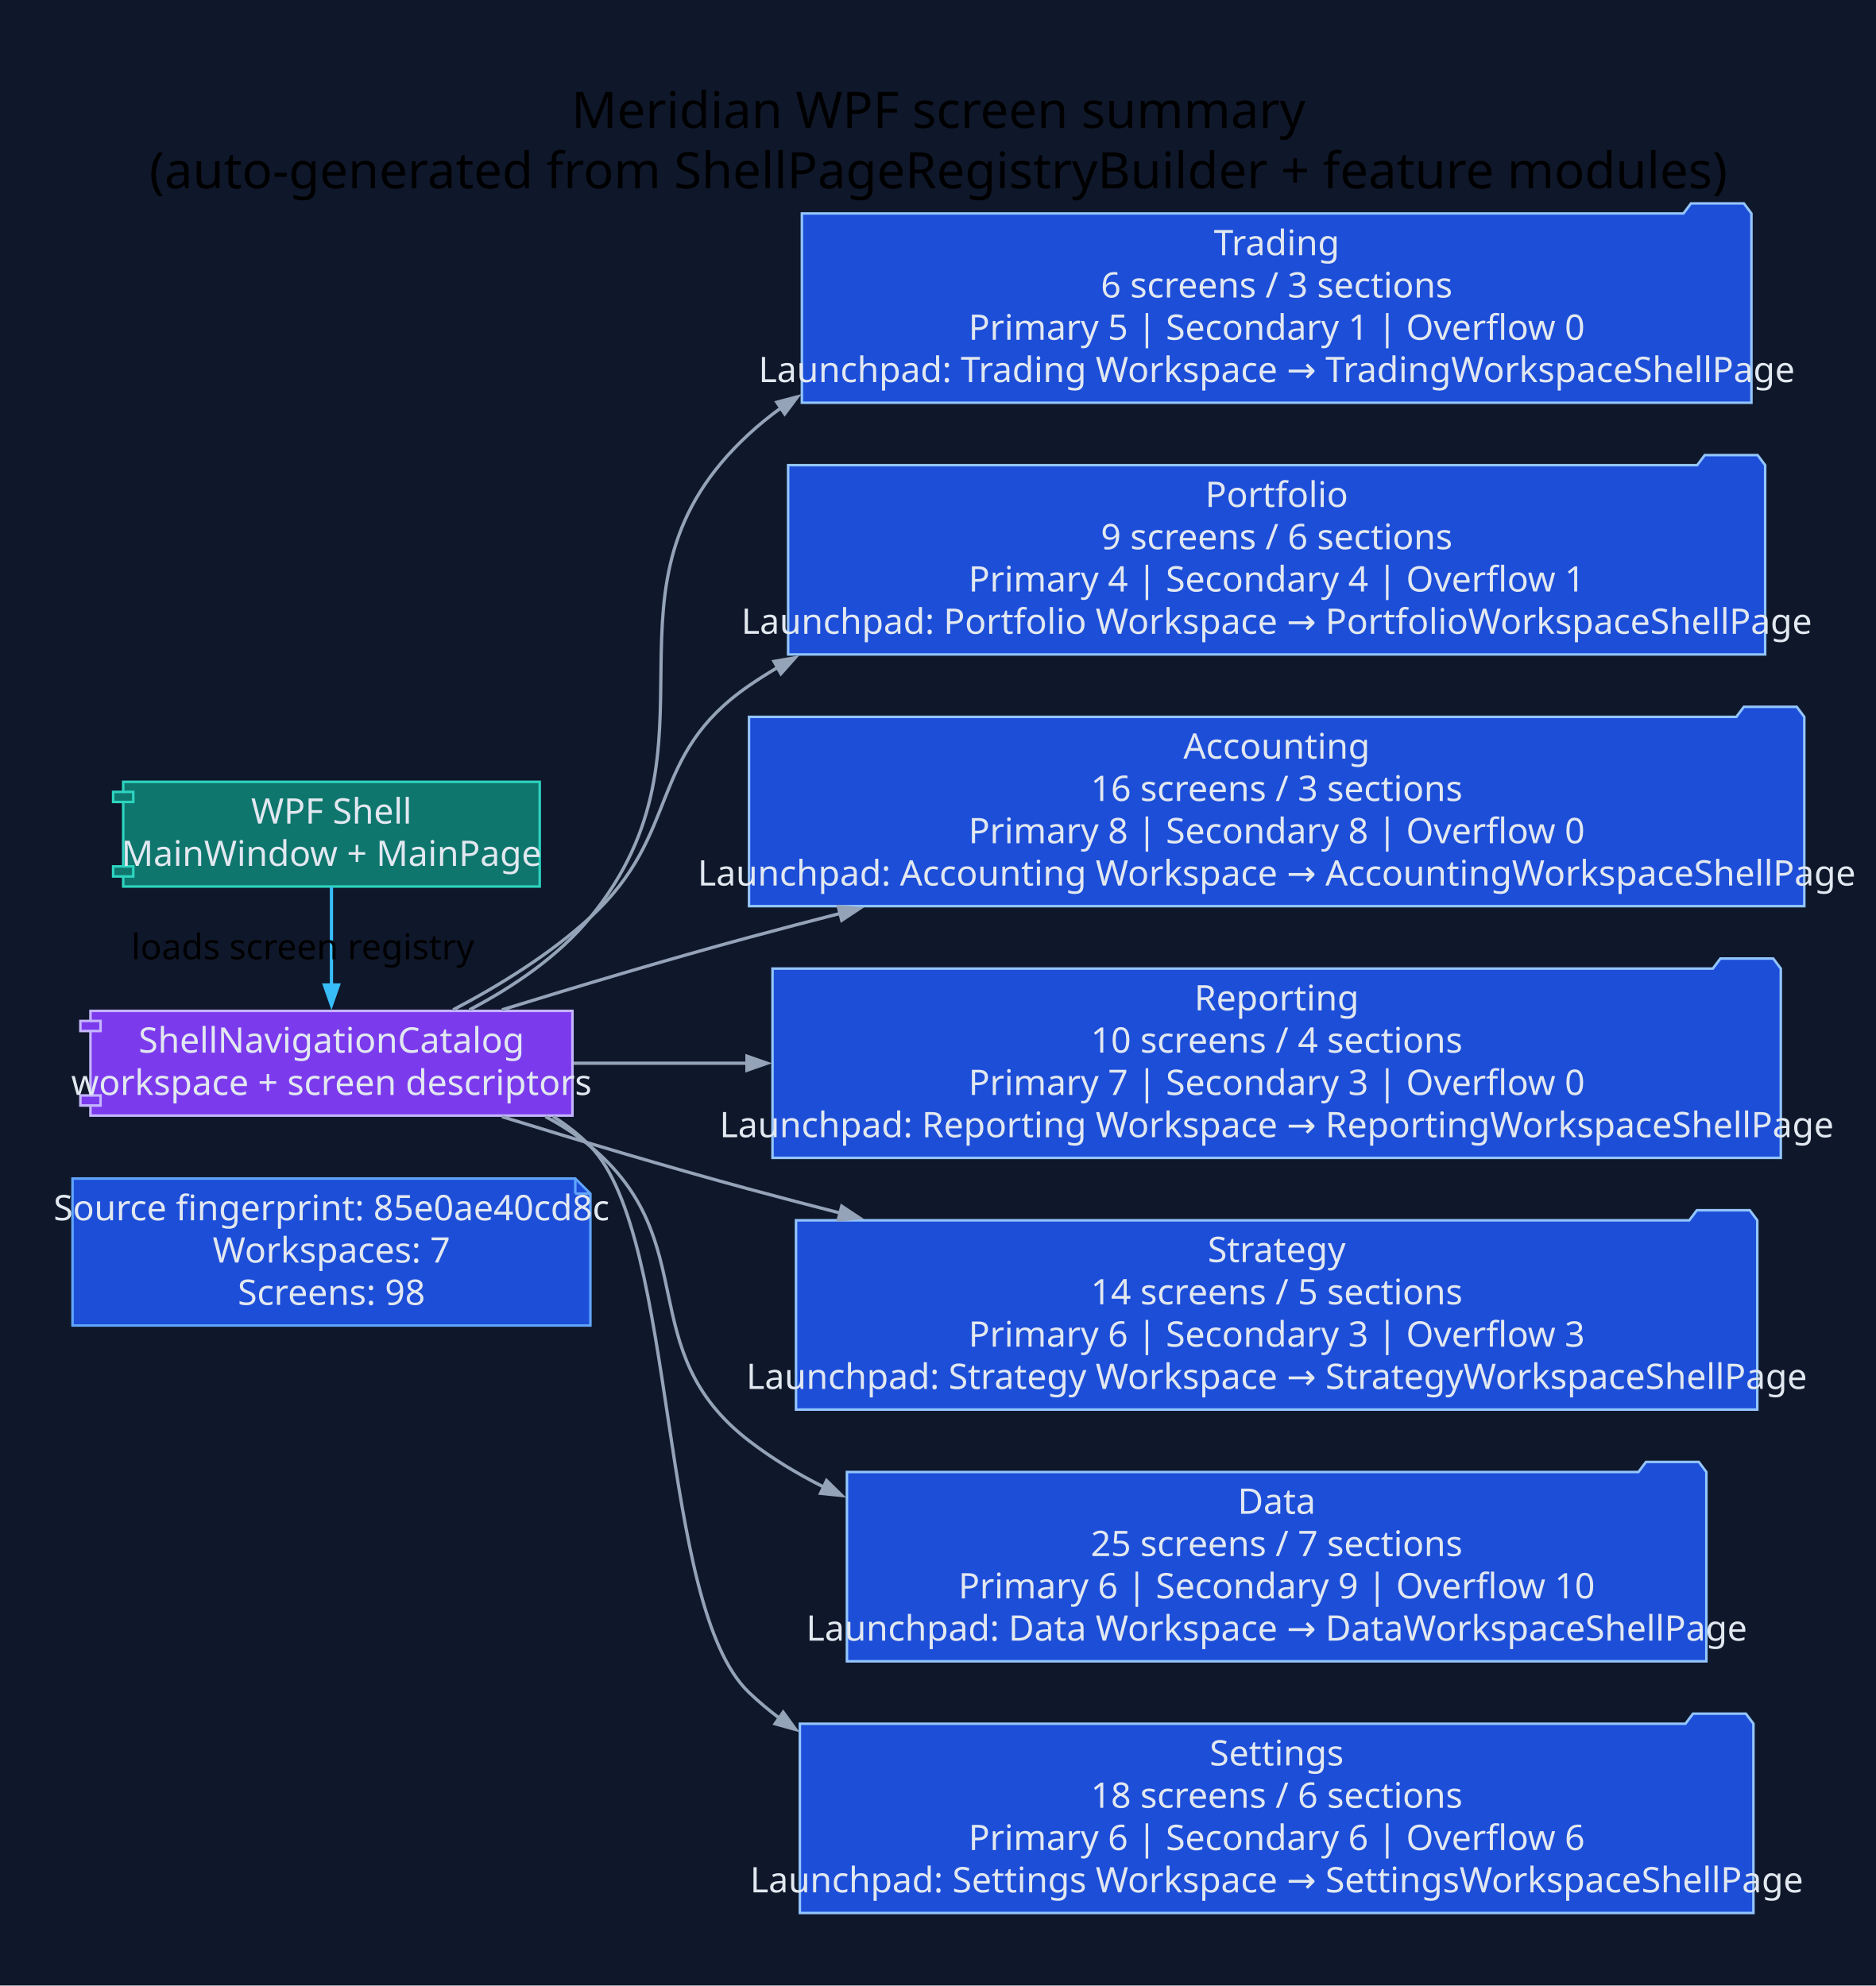
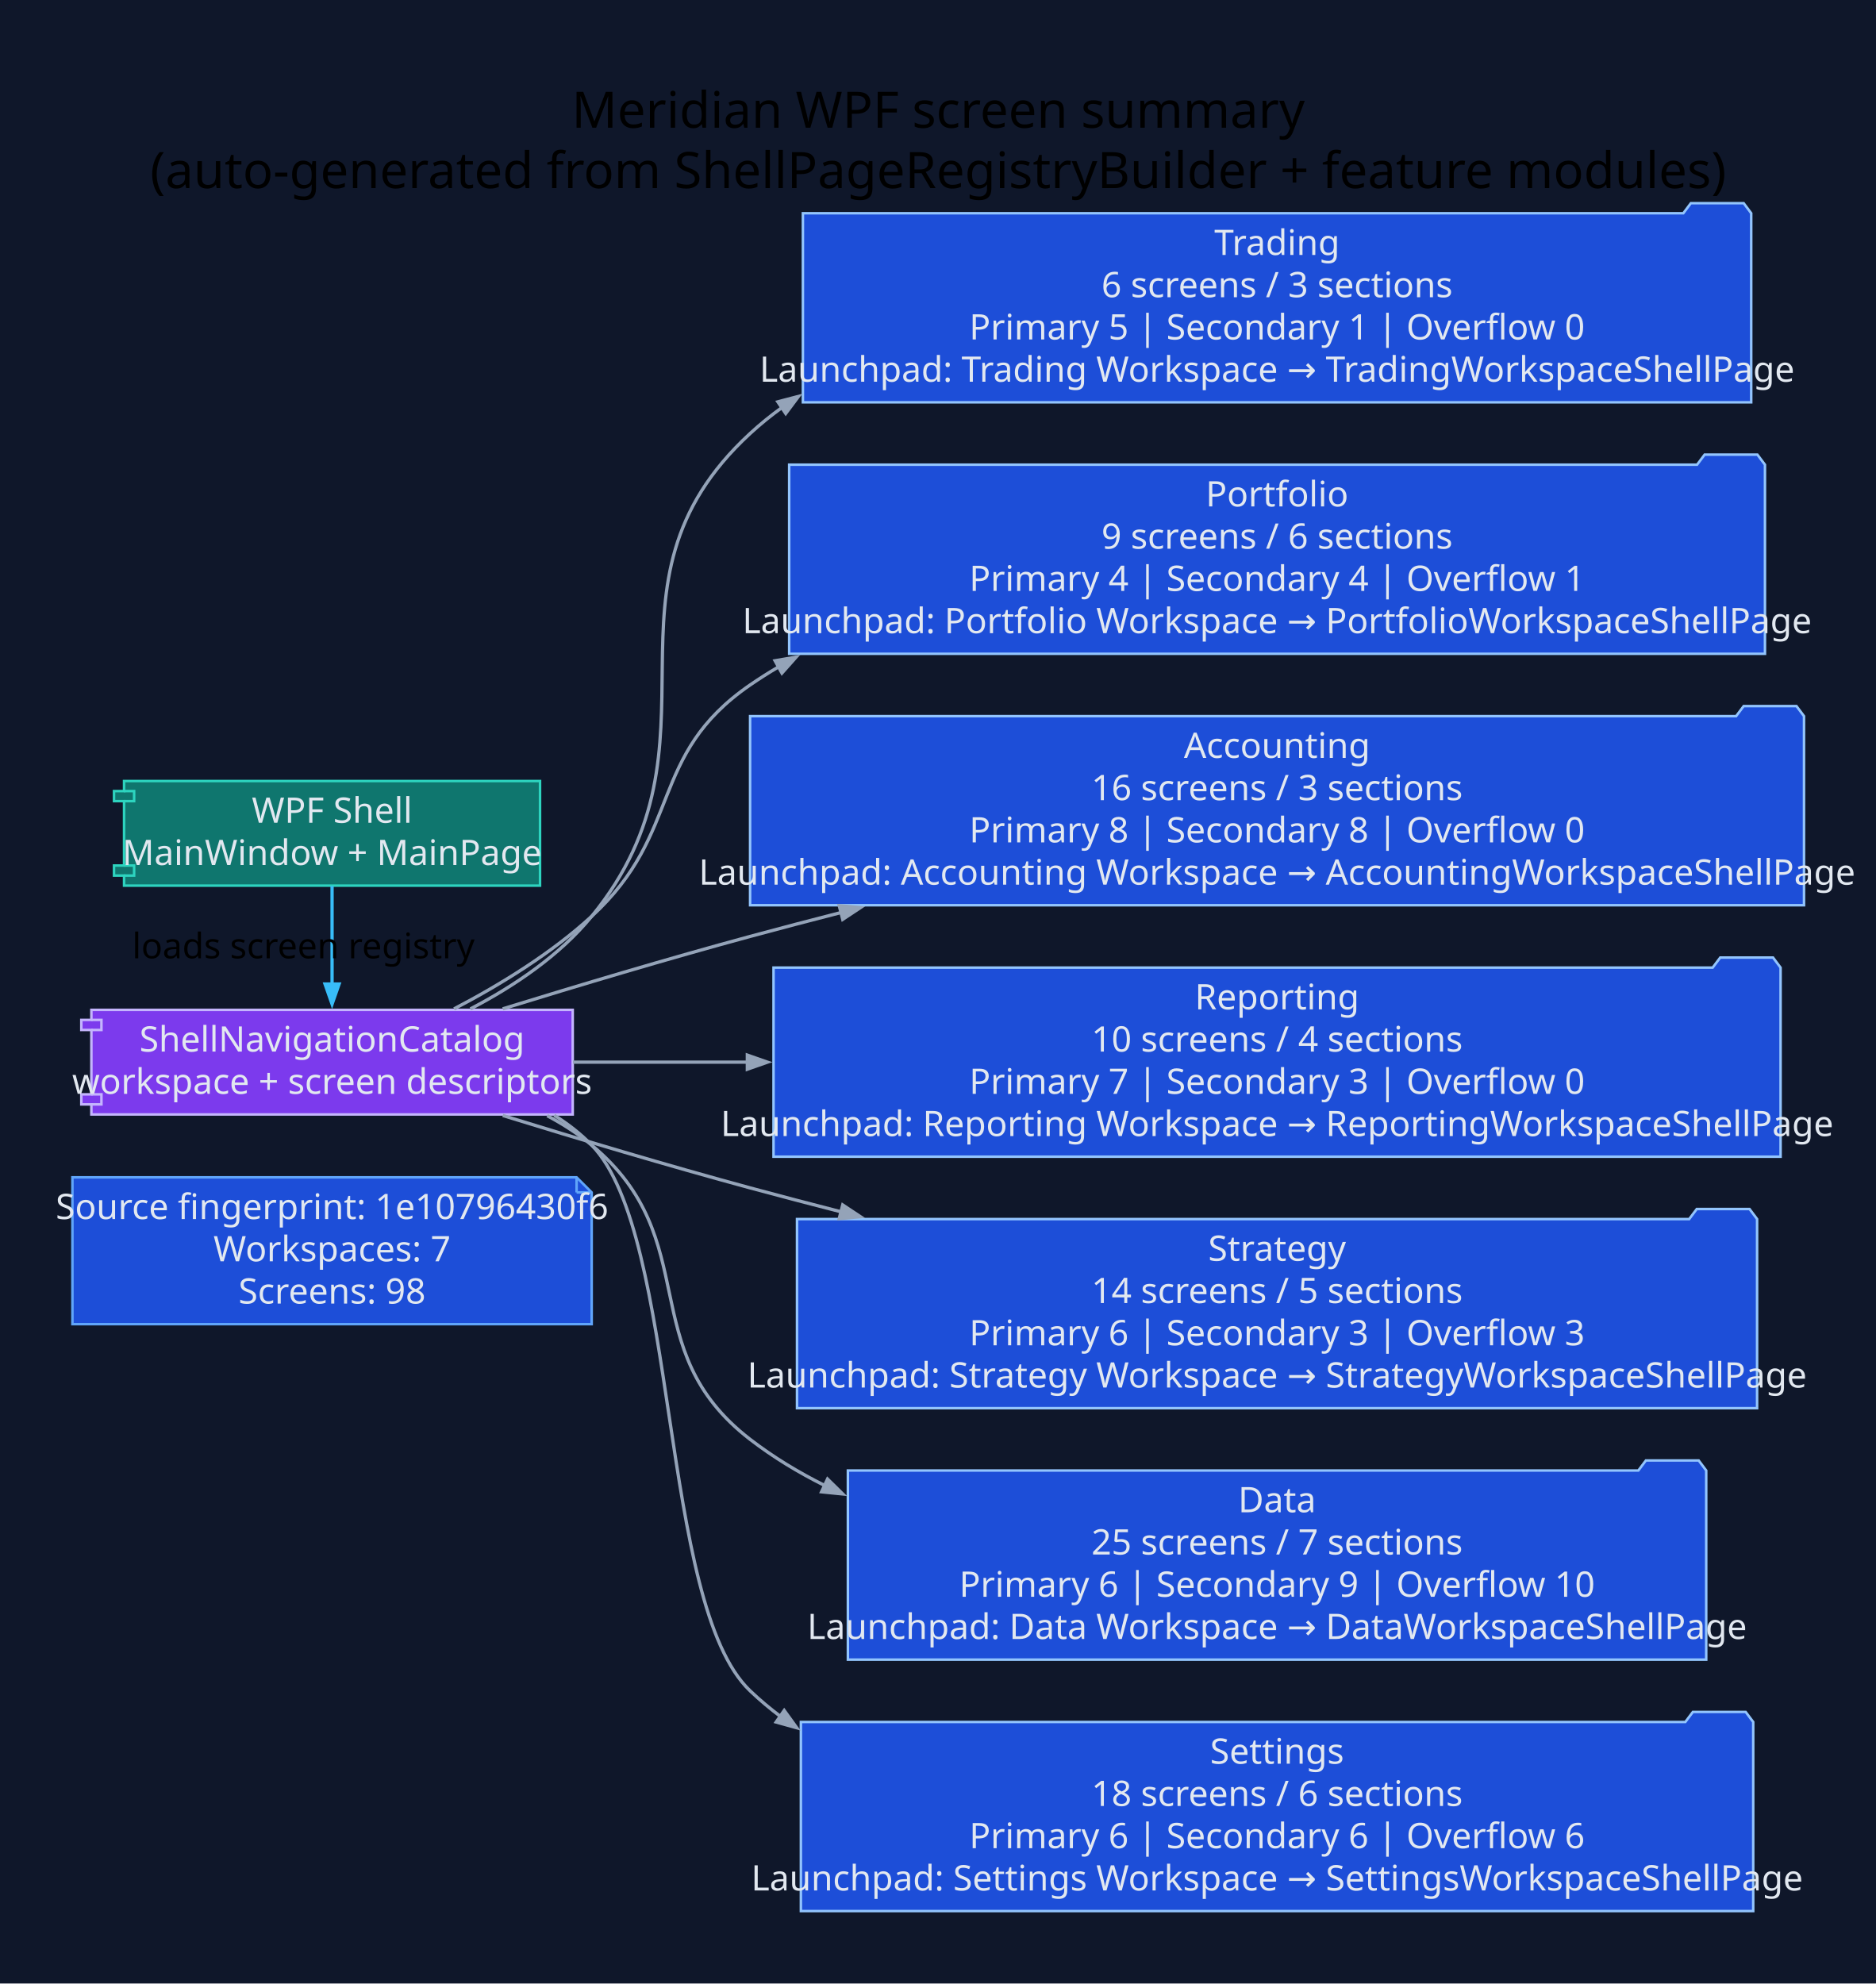
- <svg xmlns="http://www.w3.org/2000/svg" width="745pt" height="789pt" viewBox="0.00 0.00 745.00 789.00">
+ <svg xmlns="http://www.w3.org/2000/svg" width="746pt" height="789pt" viewBox="0.00 0.00 746.00 789.00">
  <g id="graph0" class="graph" transform="scale(1 1) rotate(0) translate(28.8 760)">
-     <polygon fill="#0f172a" stroke="none" points="-28.8,28.8 -28.8,-760 716.65,-760 716.65,28.8 -28.8,28.8" />
-     <text xml:space="preserve" text-anchor="middle" x="343.92" y="-709.2" font-family="Segoe UI" font-size="20.00">Meridian WPF screen summary</text>
-     <text xml:space="preserve" text-anchor="middle" x="343.92" y="-685.2" font-family="Segoe UI" font-size="20.00">(auto-generated from ShellPageRegistryBuilder + feature modules)</text>
+     <polygon fill="#0f172a" stroke="none" points="-28.8,28.8 -28.8,-760 717.45,-760 717.45,28.8 -28.8,28.8" />
+     <text xml:space="preserve" text-anchor="middle" x="344.33" y="-709.2" font-family="Segoe UI" font-size="20.00">Meridian WPF screen summary</text>
+     <text xml:space="preserve" text-anchor="middle" x="344.33" y="-685.2" font-family="Segoe UI" font-size="20.00">(auto-generated from ShellPageRegistryBuilder + feature modules)</text>
    <g id="node1" class="node">
-       <polygon fill="#1d4ed8" stroke="#60a5fa" points="199.7,-291.8 0,-291.8 0,-233.4 205.7,-233.4 205.7,-285.8 199.7,-291.8" />
-       <polyline fill="none" stroke="#60a5fa" points="199.7,-291.8 199.7,-285.8" />
-       <polyline fill="none" stroke="#60a5fa" points="205.7,-285.8 199.7,-285.8" />
-       <text xml:space="preserve" text-anchor="middle" x="102.85" y="-275.2" font-family="Segoe UI" font-size="14.00" fill="#e2e8f0">Source fingerprint: 85e0ae40cd8c</text>
-       <text xml:space="preserve" text-anchor="middle" x="102.85" y="-258.4" font-family="Segoe UI" font-size="14.00" fill="#e2e8f0">Workspaces: 7</text>
-       <text xml:space="preserve" text-anchor="middle" x="102.85" y="-241.6" font-family="Segoe UI" font-size="14.00" fill="#e2e8f0">Screens: 98</text>
+       <polygon fill="#1d4ed8" stroke="#60a5fa" points="200.51,-291.8 0,-291.8 0,-233.4 206.51,-233.4 206.51,-285.8 200.51,-291.8" />
+       <polyline fill="none" stroke="#60a5fa" points="200.51,-291.8 200.51,-285.8" />
+       <polyline fill="none" stroke="#60a5fa" points="206.51,-285.8 200.51,-285.8" />
+       <text xml:space="preserve" text-anchor="middle" x="103.26" y="-275.2" font-family="Segoe UI" font-size="14.00" fill="#e2e8f0">Source fingerprint: 1e10796430f6</text>
+       <text xml:space="preserve" text-anchor="middle" x="103.26" y="-258.4" font-family="Segoe UI" font-size="14.00" fill="#e2e8f0">Workspaces: 7</text>
+       <text xml:space="preserve" text-anchor="middle" x="103.26" y="-241.6" font-family="Segoe UI" font-size="14.00" fill="#e2e8f0">Screens: 98</text>
    </g>
    <g id="node2" class="node">
-       <polygon fill="#0f766e" stroke="#2dd4bf" points="185.57,-449.4 20.14,-449.4 20.14,-445.4 16.14,-445.4 16.14,-441.4 20.14,-441.4 20.14,-415.8 16.14,-415.8 16.14,-411.8 20.14,-411.8 20.14,-407.8 185.57,-407.8 185.57,-449.4" />
-       <polyline fill="none" stroke="#2dd4bf" points="20.14,-445.4 24.14,-445.4 24.14,-441.4 20.14,-441.4" />
-       <polyline fill="none" stroke="#2dd4bf" points="20.14,-415.8 24.14,-415.8 24.14,-411.8 20.14,-411.8" />
-       <text xml:space="preserve" text-anchor="middle" x="102.85" y="-432.8" font-family="Segoe UI" font-size="14.00" fill="#e2e8f0">WPF Shell</text>
-       <text xml:space="preserve" text-anchor="middle" x="102.85" y="-416" font-family="Segoe UI" font-size="14.00" fill="#e2e8f0">MainWindow + MainPage</text>
+       <polygon fill="#0f766e" stroke="#2dd4bf" points="185.97,-449.4 20.54,-449.4 20.54,-445.4 16.54,-445.4 16.54,-441.4 20.54,-441.4 20.54,-415.8 16.54,-415.8 16.54,-411.8 20.54,-411.8 20.54,-407.8 185.97,-407.8 185.97,-449.4" />
+       <polyline fill="none" stroke="#2dd4bf" points="20.54,-445.4 24.54,-445.4 24.54,-441.4 20.54,-441.4" />
+       <polyline fill="none" stroke="#2dd4bf" points="20.54,-415.8 24.54,-415.8 24.54,-411.8 20.54,-411.8" />
+       <text xml:space="preserve" text-anchor="middle" x="103.26" y="-432.8" font-family="Segoe UI" font-size="14.00" fill="#e2e8f0">WPF Shell</text>
+       <text xml:space="preserve" text-anchor="middle" x="103.26" y="-416" font-family="Segoe UI" font-size="14.00" fill="#e2e8f0">MainWindow + MainPage</text>
    </g>
    <g id="node3" class="node">
-       <polygon fill="#7c3aed" stroke="#c4b5fd" points="198.57,-358.4 7.13,-358.4 7.13,-354.4 3.13,-354.4 3.13,-350.4 7.13,-350.4 7.13,-324.8 3.13,-324.8 3.13,-320.8 7.13,-320.8 7.13,-316.8 198.57,-316.8 198.57,-358.4" />
-       <polyline fill="none" stroke="#c4b5fd" points="7.13,-354.4 11.13,-354.4 11.13,-350.4 7.13,-350.4" />
-       <polyline fill="none" stroke="#c4b5fd" points="7.13,-324.8 11.13,-324.8 11.13,-320.8 7.13,-320.8" />
-       <text xml:space="preserve" text-anchor="middle" x="102.85" y="-341.8" font-family="Segoe UI" font-size="14.00" fill="#e2e8f0">ShellNavigationCatalog</text>
-       <text xml:space="preserve" text-anchor="middle" x="102.85" y="-325" font-family="Segoe UI" font-size="14.00" fill="#e2e8f0">workspace + screen descriptors</text>
+       <polygon fill="#7c3aed" stroke="#c4b5fd" points="198.97,-358.4 7.54,-358.4 7.54,-354.4 3.54,-354.4 3.54,-350.4 7.54,-350.4 7.54,-324.8 3.54,-324.8 3.54,-320.8 7.54,-320.8 7.54,-316.8 198.97,-316.8 198.97,-358.4" />
+       <polyline fill="none" stroke="#c4b5fd" points="7.54,-354.4 11.54,-354.4 11.54,-350.4 7.54,-350.4" />
+       <polyline fill="none" stroke="#c4b5fd" points="7.54,-324.8 11.54,-324.8 11.54,-320.8 7.54,-320.8" />
+       <text xml:space="preserve" text-anchor="middle" x="103.26" y="-341.8" font-family="Segoe UI" font-size="14.00" fill="#e2e8f0">ShellNavigationCatalog</text>
+       <text xml:space="preserve" text-anchor="middle" x="103.26" y="-325" font-family="Segoe UI" font-size="14.00" fill="#e2e8f0">workspace + screen descriptors</text>
    </g>
    <g id="edge1" class="edge">
-       <path fill="none" stroke="#38bdf8" stroke-width="1.3" d="M102.85,-407.61C102.85,-396.03 102.85,-381.43 102.85,-368.56" />
-       <polygon fill="#38bdf8" stroke="#38bdf8" stroke-width="1.3" points="105.65,-368.67 102.85,-360.67 100.05,-368.67 105.65,-368.67" />
-       <text xml:space="preserve" text-anchor="middle" x="91.45" y="-378.9" font-family="Segoe UI" font-size="14.00">loads screen registry</text>
+       <path fill="none" stroke="#38bdf8" stroke-width="1.3" d="M103.26,-407.61C103.26,-396.03 103.26,-381.43 103.26,-368.56" />
+       <polygon fill="#38bdf8" stroke="#38bdf8" stroke-width="1.3" points="106.06,-368.67 103.26,-360.67 100.46,-368.67 106.06,-368.67" />
+       <text xml:space="preserve" text-anchor="middle" x="91.86" y="-378.9" font-family="Segoe UI" font-size="14.00">loads screen registry</text>
    </g>
    <g id="node4" class="node">
-       <polygon fill="#1d4ed8" stroke="#93c5fd" points="666.85,-675.2 663.85,-679.2 642.85,-679.2 639.85,-675.2 289.7,-675.2 289.7,-600 666.85,-600 666.85,-675.2" />
-       <text xml:space="preserve" text-anchor="middle" x="478.28" y="-658.6" font-family="Segoe UI" font-size="14.00" fill="#e2e8f0">Trading</text>
-       <text xml:space="preserve" text-anchor="middle" x="478.28" y="-641.8" font-family="Segoe UI" font-size="14.00" fill="#e2e8f0">6 screens / 3 sections</text>
-       <text xml:space="preserve" text-anchor="middle" x="478.28" y="-625" font-family="Segoe UI" font-size="14.00" fill="#e2e8f0">Primary 5 | Secondary 1 | Overflow 0</text>
-       <text xml:space="preserve" text-anchor="middle" x="478.28" y="-608.2" font-family="Segoe UI" font-size="14.00" fill="#e2e8f0">Launchpad: Trading Workspace → TradingWorkspaceShellPage</text>
+       <polygon fill="#1d4ed8" stroke="#93c5fd" points="667.65,-675.2 664.65,-679.2 643.65,-679.2 640.65,-675.2 290.51,-675.2 290.51,-600 667.65,-600 667.65,-675.2" />
+       <text xml:space="preserve" text-anchor="middle" x="479.08" y="-658.6" font-family="Segoe UI" font-size="14.00" fill="#e2e8f0">Trading</text>
+       <text xml:space="preserve" text-anchor="middle" x="479.08" y="-641.8" font-family="Segoe UI" font-size="14.00" fill="#e2e8f0">6 screens / 3 sections</text>
+       <text xml:space="preserve" text-anchor="middle" x="479.08" y="-625" font-family="Segoe UI" font-size="14.00" fill="#e2e8f0">Primary 5 | Secondary 1 | Overflow 0</text>
+       <text xml:space="preserve" text-anchor="middle" x="479.08" y="-608.2" font-family="Segoe UI" font-size="14.00" fill="#e2e8f0">Launchpad: Trading Workspace → TradingWorkspaceShellPage</text>
    </g>
    <g id="edge2" class="edge">
-       <path fill="none" stroke="#94a3b8" stroke-width="1.3" d="M157.67,-358.82C175.02,-367.92 193.02,-380.08 205.7,-395.6 262.53,-465.14 202.66,-526.74 268.7,-587.6 272.73,-591.31 276.97,-594.75 281.41,-597.95" />
-       <polygon fill="#94a3b8" stroke="#94a3b8" stroke-width="1.3" points="279.75,-600.21 287.95,-602.36 282.88,-595.57 279.75,-600.21" />
+       <path fill="none" stroke="#94a3b8" stroke-width="1.3" d="M158.29,-358.78C175.7,-367.87 193.78,-380.04 206.51,-395.6 263.4,-465.1 203.46,-526.74 269.51,-587.6 273.53,-591.31 277.78,-594.75 282.21,-597.95" />
+       <polygon fill="#94a3b8" stroke="#94a3b8" stroke-width="1.3" points="280.55,-600.21 288.75,-602.36 283.68,-595.57 280.55,-600.21" />
    </g>
    <g id="node5" class="node">
-       <polygon fill="#1d4ed8" stroke="#93c5fd" points="672.31,-575.2 669.31,-579.2 648.31,-579.2 645.31,-575.2 284.24,-575.2 284.24,-500 672.31,-500 672.31,-575.2" />
-       <text xml:space="preserve" text-anchor="middle" x="478.28" y="-558.6" font-family="Segoe UI" font-size="14.00" fill="#e2e8f0">Portfolio</text>
-       <text xml:space="preserve" text-anchor="middle" x="478.28" y="-541.8" font-family="Segoe UI" font-size="14.00" fill="#e2e8f0">9 screens / 6 sections</text>
-       <text xml:space="preserve" text-anchor="middle" x="478.28" y="-525" font-family="Segoe UI" font-size="14.00" fill="#e2e8f0">Primary 4 | Secondary 4 | Overflow 1</text>
-       <text xml:space="preserve" text-anchor="middle" x="478.28" y="-508.2" font-family="Segoe UI" font-size="14.00" fill="#e2e8f0">Launchpad: Portfolio Workspace → PortfolioWorkspaceShellPage</text>
+       <polygon fill="#1d4ed8" stroke="#93c5fd" points="673.12,-575.2 670.12,-579.2 649.12,-579.2 646.12,-575.2 285.05,-575.2 285.05,-500 673.12,-500 673.12,-575.2" />
+       <text xml:space="preserve" text-anchor="middle" x="479.08" y="-558.6" font-family="Segoe UI" font-size="14.00" fill="#e2e8f0">Portfolio</text>
+       <text xml:space="preserve" text-anchor="middle" x="479.08" y="-541.8" font-family="Segoe UI" font-size="14.00" fill="#e2e8f0">9 screens / 6 sections</text>
+       <text xml:space="preserve" text-anchor="middle" x="479.08" y="-525" font-family="Segoe UI" font-size="14.00" fill="#e2e8f0">Primary 4 | Secondary 4 | Overflow 1</text>
+       <text xml:space="preserve" text-anchor="middle" x="479.08" y="-508.2" font-family="Segoe UI" font-size="14.00" fill="#e2e8f0">Launchpad: Portfolio Workspace → PortfolioWorkspaceShellPage</text>
    </g>
    <g id="edge3" class="edge">
-       <path fill="none" stroke="#94a3b8" stroke-width="1.3" d="M151.17,-358.82C169.45,-368.42 189.76,-380.92 205.7,-395.6 242.17,-429.16 227.88,-459.5 268.7,-487.6 272.38,-490.13 276.18,-492.54 280.06,-494.82" />
-       <polygon fill="#94a3b8" stroke="#94a3b8" stroke-width="1.3" points="278.64,-497.24 287,-498.67 281.36,-492.34 278.64,-497.24" />
+       <path fill="none" stroke="#94a3b8" stroke-width="1.3" d="M151.77,-358.79C170.12,-368.38 190.51,-380.89 206.51,-395.6 243,-429.13 228.69,-459.5 269.51,-487.6 273.19,-490.13 276.98,-492.54 280.87,-494.82" />
+       <polygon fill="#94a3b8" stroke="#94a3b8" stroke-width="1.3" points="279.45,-497.24 287.8,-498.67 282.17,-492.34 279.45,-497.24" />
    </g>
    <g id="node6" class="node">
-       <polygon fill="#1d4ed8" stroke="#93c5fd" points="687.85,-475.2 684.85,-479.2 663.85,-479.2 660.85,-475.2 268.7,-475.2 268.7,-400 687.85,-400 687.85,-475.2" />
-       <text xml:space="preserve" text-anchor="middle" x="478.28" y="-458.6" font-family="Segoe UI" font-size="14.00" fill="#e2e8f0">Accounting</text>
-       <text xml:space="preserve" text-anchor="middle" x="478.28" y="-441.8" font-family="Segoe UI" font-size="14.00" fill="#e2e8f0">16 screens / 3 sections</text>
-       <text xml:space="preserve" text-anchor="middle" x="478.28" y="-425" font-family="Segoe UI" font-size="14.00" fill="#e2e8f0">Primary 8 | Secondary 8 | Overflow 0</text>
-       <text xml:space="preserve" text-anchor="middle" x="478.28" y="-408.2" font-family="Segoe UI" font-size="14.00" fill="#e2e8f0">Launchpad: Accounting Workspace → AccountingWorkspaceShellPage</text>
+       <polygon fill="#1d4ed8" stroke="#93c5fd" points="688.65,-475.2 685.65,-479.2 664.65,-479.2 661.65,-475.2 269.51,-475.2 269.51,-400 688.65,-400 688.65,-475.2" />
+       <text xml:space="preserve" text-anchor="middle" x="479.08" y="-458.6" font-family="Segoe UI" font-size="14.00" fill="#e2e8f0">Accounting</text>
+       <text xml:space="preserve" text-anchor="middle" x="479.08" y="-441.8" font-family="Segoe UI" font-size="14.00" fill="#e2e8f0">16 screens / 3 sections</text>
+       <text xml:space="preserve" text-anchor="middle" x="479.08" y="-425" font-family="Segoe UI" font-size="14.00" fill="#e2e8f0">Primary 8 | Secondary 8 | Overflow 0</text>
+       <text xml:space="preserve" text-anchor="middle" x="479.08" y="-408.2" font-family="Segoe UI" font-size="14.00" fill="#e2e8f0">Launchpad: Accounting Workspace → AccountingWorkspaceShellPage</text>
    </g>
    <g id="edge4" class="edge">
-       <path fill="none" stroke="#94a3b8" stroke-width="1.3" d="M170.57,-358.82C200.46,-368.07 236.23,-378.79 268.7,-387.6 280.52,-390.8 292.74,-394.01 305.06,-397.16" />
-       <polygon fill="#94a3b8" stroke="#94a3b8" stroke-width="1.3" points="304.15,-399.82 312.59,-399.08 305.53,-394.39 304.15,-399.82" />
+       <path fill="none" stroke="#94a3b8" stroke-width="1.3" d="M171.14,-358.81C201.11,-368.06 236.96,-378.78 269.51,-387.6 281.32,-390.8 293.54,-394 305.87,-397.16" />
+       <polygon fill="#94a3b8" stroke="#94a3b8" stroke-width="1.3" points="304.96,-399.81 313.4,-399.07 306.34,-394.39 304.96,-399.81" />
    </g>
    <g id="node7" class="node">
-       <polygon fill="#1d4ed8" stroke="#93c5fd" points="678.52,-375.2 675.52,-379.2 654.52,-379.2 651.52,-375.2 278.03,-375.2 278.03,-300 678.52,-300 678.52,-375.2" />
-       <text xml:space="preserve" text-anchor="middle" x="478.28" y="-358.6" font-family="Segoe UI" font-size="14.00" fill="#e2e8f0">Reporting</text>
-       <text xml:space="preserve" text-anchor="middle" x="478.28" y="-341.8" font-family="Segoe UI" font-size="14.00" fill="#e2e8f0">10 screens / 4 sections</text>
-       <text xml:space="preserve" text-anchor="middle" x="478.28" y="-325" font-family="Segoe UI" font-size="14.00" fill="#e2e8f0">Primary 7 | Secondary 3 | Overflow 0</text>
-       <text xml:space="preserve" text-anchor="middle" x="478.28" y="-308.2" font-family="Segoe UI" font-size="14.00" fill="#e2e8f0">Launchpad: Reporting Workspace → ReportingWorkspaceShellPage</text>
+       <polygon fill="#1d4ed8" stroke="#93c5fd" points="679.33,-375.2 676.33,-379.2 655.33,-379.2 652.33,-375.2 278.83,-375.2 278.83,-300 679.33,-300 679.33,-375.2" />
+       <text xml:space="preserve" text-anchor="middle" x="479.08" y="-358.6" font-family="Segoe UI" font-size="14.00" fill="#e2e8f0">Reporting</text>
+       <text xml:space="preserve" text-anchor="middle" x="479.08" y="-341.8" font-family="Segoe UI" font-size="14.00" fill="#e2e8f0">10 screens / 4 sections</text>
+       <text xml:space="preserve" text-anchor="middle" x="479.08" y="-325" font-family="Segoe UI" font-size="14.00" fill="#e2e8f0">Primary 7 | Secondary 3 | Overflow 0</text>
+       <text xml:space="preserve" text-anchor="middle" x="479.08" y="-308.2" font-family="Segoe UI" font-size="14.00" fill="#e2e8f0">Launchpad: Reporting Workspace → ReportingWorkspaceShellPage</text>
    </g>
    <g id="edge5" class="edge">
-       <path fill="none" stroke="#94a3b8" stroke-width="1.3" d="M199.05,-337.6C220.41,-337.6 243.9,-337.6 267.9,-337.6" />
-       <polygon fill="#94a3b8" stroke="#94a3b8" stroke-width="1.3" points="267.88,-340.4 275.88,-337.6 267.88,-334.8 267.88,-340.4" />
+       <path fill="none" stroke="#94a3b8" stroke-width="1.3" d="M199.07,-337.6C220.65,-337.6 244.41,-337.6 268.69,-337.6" />
+       <polygon fill="#94a3b8" stroke="#94a3b8" stroke-width="1.3" points="268.41,-340.4 276.41,-337.6 268.41,-334.8 268.41,-340.4" />
    </g>
    <g id="node8" class="node">
-       <polygon fill="#1d4ed8" stroke="#93c5fd" points="669.18,-275.2 666.18,-279.2 645.18,-279.2 642.18,-275.2 287.37,-275.2 287.37,-200 669.18,-200 669.18,-275.2" />
-       <text xml:space="preserve" text-anchor="middle" x="478.28" y="-258.6" font-family="Segoe UI" font-size="14.00" fill="#e2e8f0">Strategy</text>
-       <text xml:space="preserve" text-anchor="middle" x="478.28" y="-241.8" font-family="Segoe UI" font-size="14.00" fill="#e2e8f0">14 screens / 5 sections</text>
-       <text xml:space="preserve" text-anchor="middle" x="478.28" y="-225" font-family="Segoe UI" font-size="14.00" fill="#e2e8f0">Primary 6 | Secondary 3 | Overflow 3</text>
-       <text xml:space="preserve" text-anchor="middle" x="478.28" y="-208.2" font-family="Segoe UI" font-size="14.00" fill="#e2e8f0">Launchpad: Strategy Workspace → StrategyWorkspaceShellPage</text>
+       <polygon fill="#1d4ed8" stroke="#93c5fd" points="669.99,-275.2 666.99,-279.2 645.99,-279.2 642.99,-275.2 288.17,-275.2 288.17,-200 669.99,-200 669.99,-275.2" />
+       <text xml:space="preserve" text-anchor="middle" x="479.08" y="-258.6" font-family="Segoe UI" font-size="14.00" fill="#e2e8f0">Strategy</text>
+       <text xml:space="preserve" text-anchor="middle" x="479.08" y="-241.8" font-family="Segoe UI" font-size="14.00" fill="#e2e8f0">14 screens / 5 sections</text>
+       <text xml:space="preserve" text-anchor="middle" x="479.08" y="-225" font-family="Segoe UI" font-size="14.00" fill="#e2e8f0">Primary 6 | Secondary 3 | Overflow 3</text>
+       <text xml:space="preserve" text-anchor="middle" x="479.08" y="-208.2" font-family="Segoe UI" font-size="14.00" fill="#e2e8f0">Launchpad: Strategy Workspace → StrategyWorkspaceShellPage</text>
    </g>
    <g id="edge6" class="edge">
-       <path fill="none" stroke="#94a3b8" stroke-width="1.3" d="M170.57,-316.38C200.46,-307.13 236.23,-296.41 268.7,-287.6 280.52,-284.4 292.74,-281.19 305.06,-278.04" />
-       <polygon fill="#94a3b8" stroke="#94a3b8" stroke-width="1.3" points="305.53,-280.81 312.59,-276.12 304.15,-275.38 305.53,-280.81" />
+       <path fill="none" stroke="#94a3b8" stroke-width="1.3" d="M171.14,-316.39C201.11,-307.14 236.96,-296.42 269.51,-287.6 281.32,-284.4 293.54,-281.2 305.87,-278.04" />
+       <polygon fill="#94a3b8" stroke="#94a3b8" stroke-width="1.3" points="306.34,-280.81 313.4,-276.13 304.96,-275.39 306.34,-280.81" />
    </g>
    <g id="node9" class="node">
-       <polygon fill="#1d4ed8" stroke="#93c5fd" points="648.96,-175.2 645.96,-179.2 624.96,-179.2 621.96,-175.2 307.59,-175.2 307.59,-100 648.96,-100 648.96,-175.2" />
-       <text xml:space="preserve" text-anchor="middle" x="478.28" y="-158.6" font-family="Segoe UI" font-size="14.00" fill="#e2e8f0">Data</text>
-       <text xml:space="preserve" text-anchor="middle" x="478.28" y="-141.8" font-family="Segoe UI" font-size="14.00" fill="#e2e8f0">25 screens / 7 sections</text>
-       <text xml:space="preserve" text-anchor="middle" x="478.28" y="-125" font-family="Segoe UI" font-size="14.00" fill="#e2e8f0">Primary 6 | Secondary 9 | Overflow 10</text>
-       <text xml:space="preserve" text-anchor="middle" x="478.28" y="-108.2" font-family="Segoe UI" font-size="14.00" fill="#e2e8f0">Launchpad: Data Workspace → DataWorkspaceShellPage</text>
+       <polygon fill="#1d4ed8" stroke="#93c5fd" points="649.76,-175.2 646.76,-179.2 625.76,-179.2 622.76,-175.2 308.4,-175.2 308.4,-100 649.76,-100 649.76,-175.2" />
+       <text xml:space="preserve" text-anchor="middle" x="479.08" y="-158.6" font-family="Segoe UI" font-size="14.00" fill="#e2e8f0">Data</text>
+       <text xml:space="preserve" text-anchor="middle" x="479.08" y="-141.8" font-family="Segoe UI" font-size="14.00" fill="#e2e8f0">25 screens / 7 sections</text>
+       <text xml:space="preserve" text-anchor="middle" x="479.08" y="-125" font-family="Segoe UI" font-size="14.00" fill="#e2e8f0">Primary 6 | Secondary 9 | Overflow 10</text>
+       <text xml:space="preserve" text-anchor="middle" x="479.08" y="-108.2" font-family="Segoe UI" font-size="14.00" fill="#e2e8f0">Launchpad: Data Workspace → DataWorkspaceShellPage</text>
    </g>
    <g id="edge7" class="edge">
-       <path fill="none" stroke="#94a3b8" stroke-width="1.3" d="M187.84,-316.41C194.22,-313.03 200.28,-309.12 205.7,-304.6 251.06,-266.78 221.91,-223.63 268.7,-187.6 277.87,-180.55 287.88,-174.47 298.39,-169.23" />
-       <polygon fill="#94a3b8" stroke="#94a3b8" stroke-width="1.3" points="299.5,-171.8 305.55,-165.87 297.12,-166.73 299.5,-171.8" />
+       <path fill="none" stroke="#94a3b8" stroke-width="1.3" d="M188.82,-316.3C195.14,-312.95 201.14,-309.08 206.51,-304.6 251.89,-266.8 222.71,-223.63 269.51,-187.6 278.67,-180.55 288.68,-174.47 299.2,-169.23" />
+       <polygon fill="#94a3b8" stroke="#94a3b8" stroke-width="1.3" points="300.31,-171.8 306.36,-165.87 297.93,-166.73 300.31,-171.8" />
    </g>
    <g id="node10" class="node">
-       <polygon fill="#1d4ed8" stroke="#93c5fd" points="667.65,-75.2 664.65,-79.2 643.65,-79.2 640.65,-75.2 288.9,-75.2 288.9,0 667.65,0 667.65,-75.2" />
-       <text xml:space="preserve" text-anchor="middle" x="478.28" y="-58.6" font-family="Segoe UI" font-size="14.00" fill="#e2e8f0">Settings</text>
-       <text xml:space="preserve" text-anchor="middle" x="478.28" y="-41.8" font-family="Segoe UI" font-size="14.00" fill="#e2e8f0">18 screens / 6 sections</text>
-       <text xml:space="preserve" text-anchor="middle" x="478.28" y="-25" font-family="Segoe UI" font-size="14.00" fill="#e2e8f0">Primary 6 | Secondary 6 | Overflow 6</text>
-       <text xml:space="preserve" text-anchor="middle" x="478.28" y="-8.2" font-family="Segoe UI" font-size="14.00" fill="#e2e8f0">Launchpad: Settings Workspace → SettingsWorkspaceShellPage</text>
+       <polygon fill="#1d4ed8" stroke="#93c5fd" points="668.45,-75.2 665.45,-79.2 644.45,-79.2 641.45,-75.2 289.71,-75.2 289.71,0 668.45,0 668.45,-75.2" />
+       <text xml:space="preserve" text-anchor="middle" x="479.08" y="-58.6" font-family="Segoe UI" font-size="14.00" fill="#e2e8f0">Settings</text>
+       <text xml:space="preserve" text-anchor="middle" x="479.08" y="-41.8" font-family="Segoe UI" font-size="14.00" fill="#e2e8f0">18 screens / 6 sections</text>
+       <text xml:space="preserve" text-anchor="middle" x="479.08" y="-25" font-family="Segoe UI" font-size="14.00" fill="#e2e8f0">Primary 6 | Secondary 6 | Overflow 6</text>
+       <text xml:space="preserve" text-anchor="middle" x="479.08" y="-8.2" font-family="Segoe UI" font-size="14.00" fill="#e2e8f0">Launchpad: Settings Workspace → SettingsWorkspaceShellPage</text>
    </g>
    <g id="edge8" class="edge">
-       <path fill="none" stroke="#94a3b8" stroke-width="1.3" d="M190.87,-316.43C196.28,-313.05 201.3,-309.14 205.7,-304.6 240.66,-268.55 232.37,-122.26 268.7,-87.6 272.58,-83.91 276.67,-80.47 280.95,-77.27" />
-       <polygon fill="#94a3b8" stroke="#94a3b8" stroke-width="1.3" points="282.27,-79.77 287.24,-72.9 279.07,-75.17 282.27,-79.77" />
+       <path fill="none" stroke="#94a3b8" stroke-width="1.3" d="M191.61,-316.46C197.04,-313.07 202.09,-309.15 206.51,-304.6 241.49,-268.57 233.18,-122.26 269.51,-87.6 273.38,-83.91 277.48,-80.47 281.76,-77.27" />
+       <polygon fill="#94a3b8" stroke="#94a3b8" stroke-width="1.3" points="283.08,-79.77 288.05,-72.9 279.88,-75.17 283.08,-79.77" />
    </g>
  </g>
</svg>
